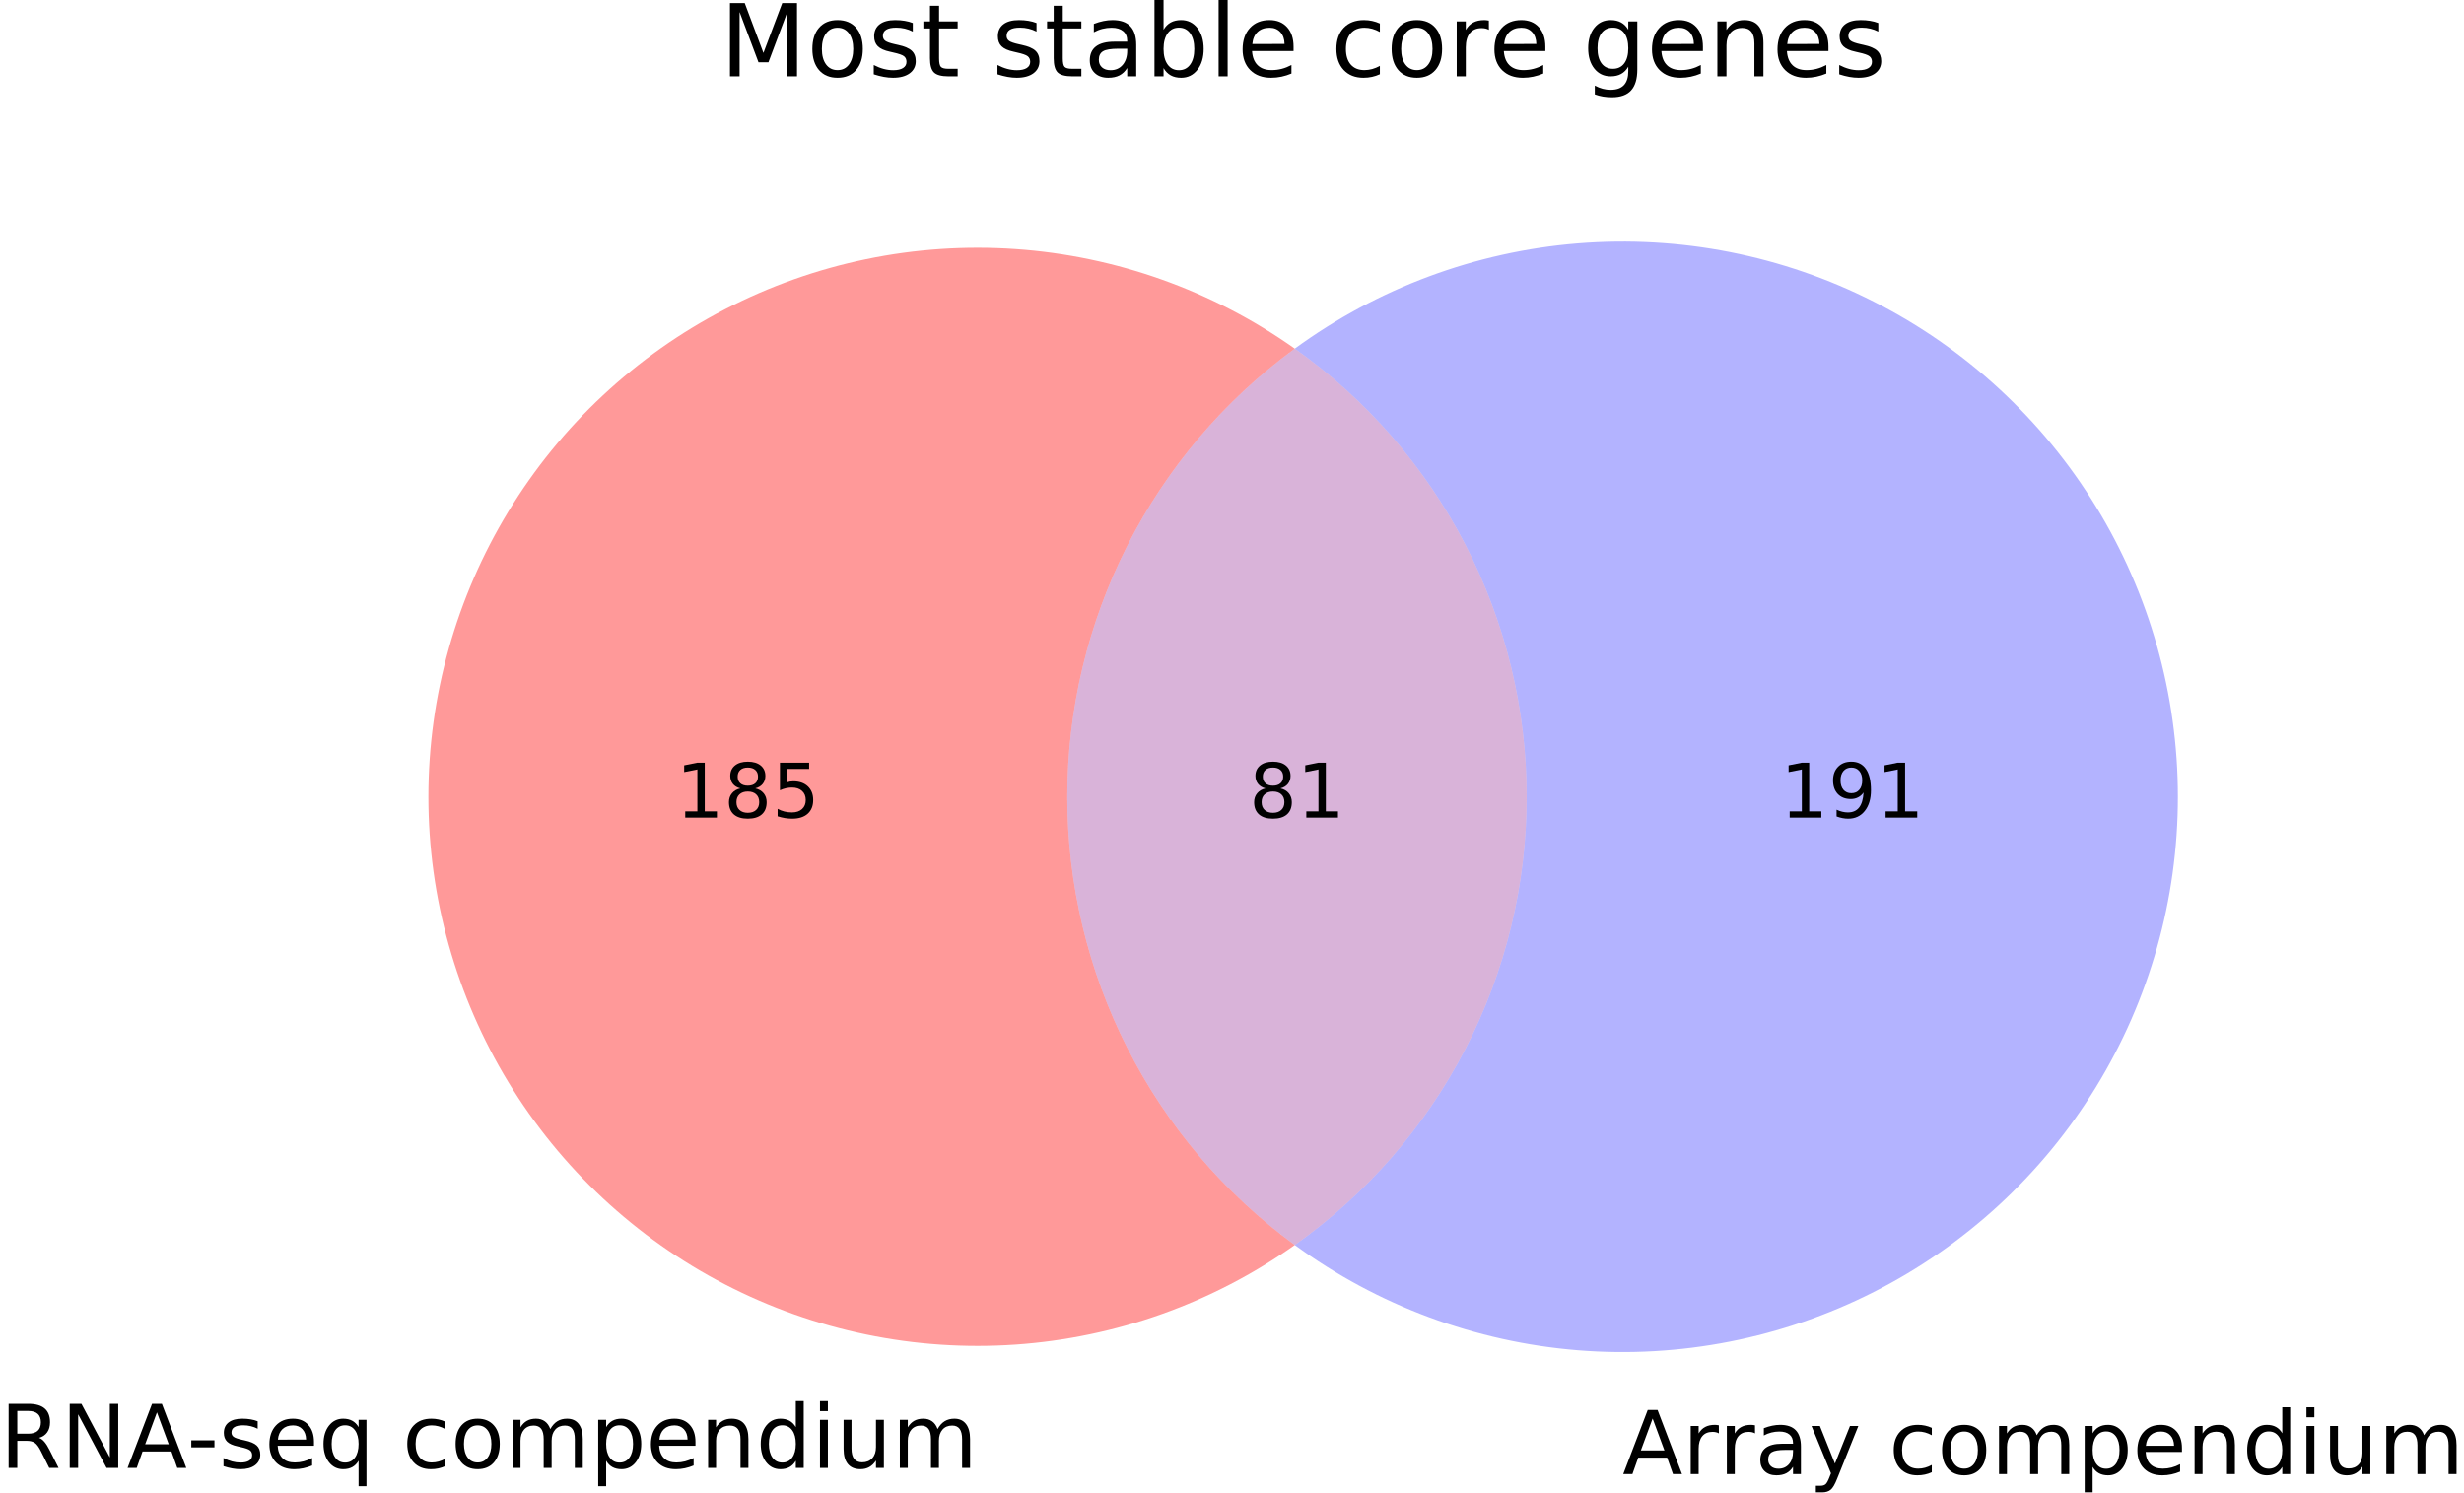
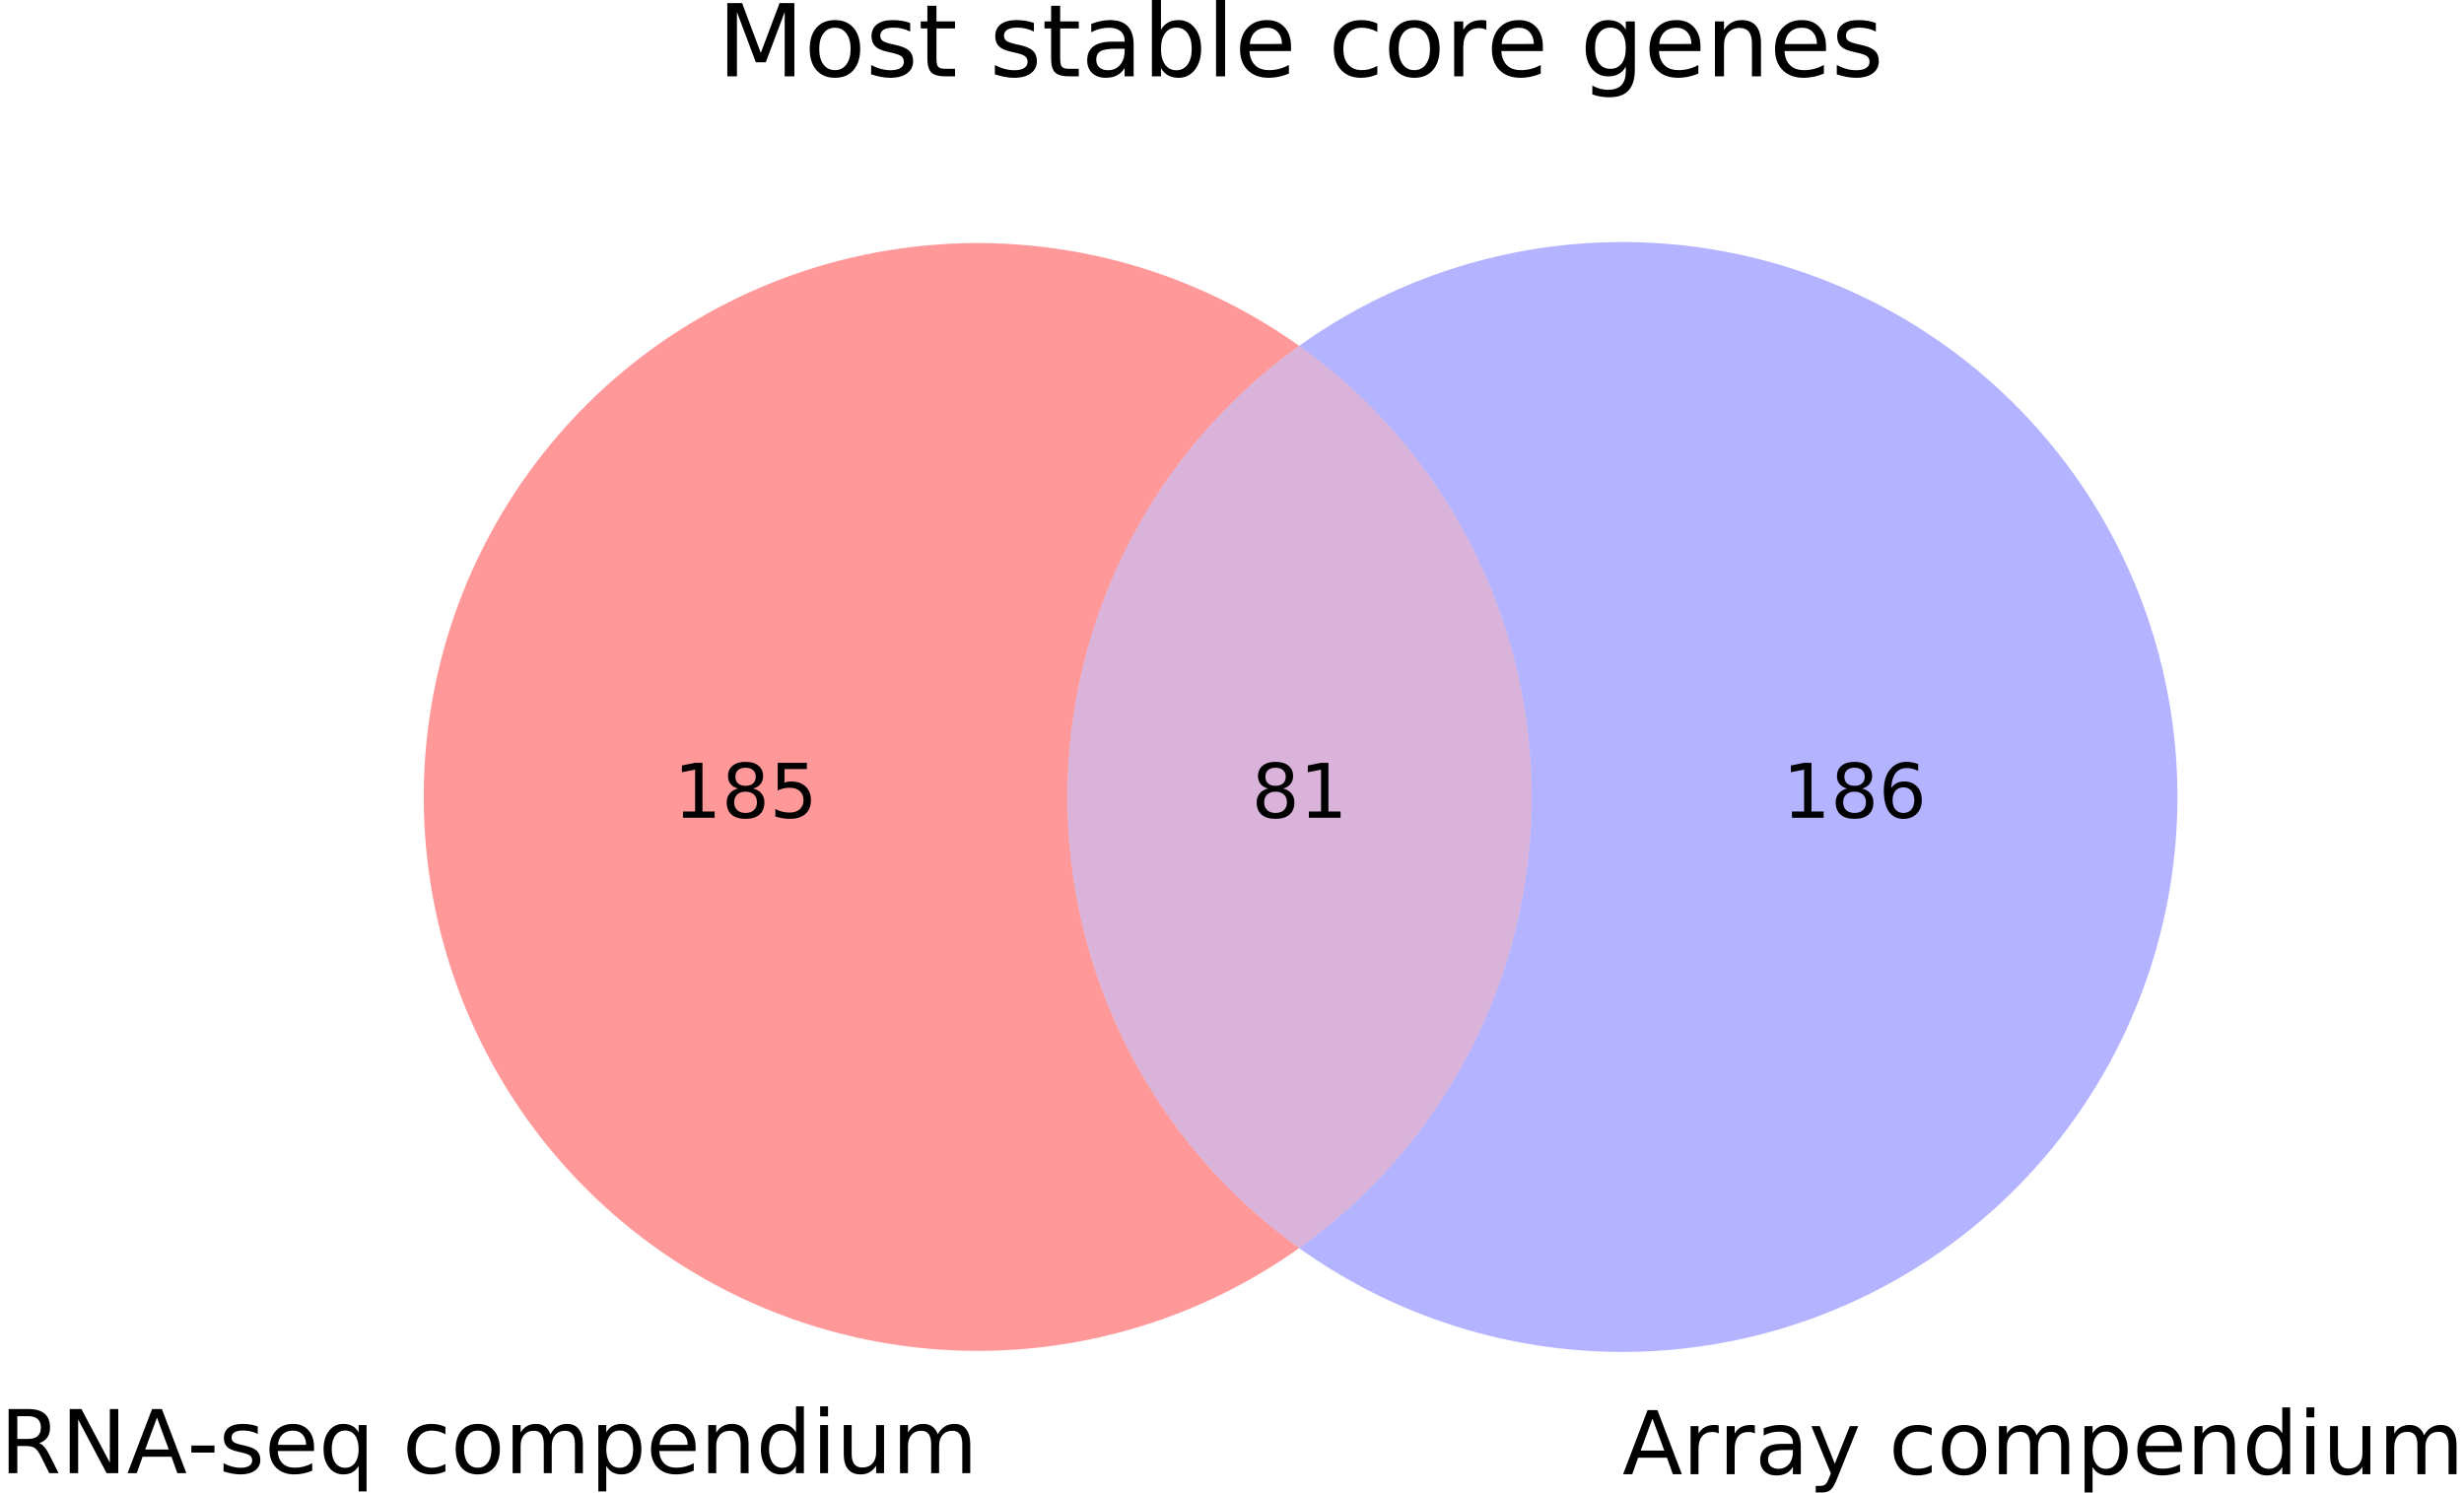
- <svg xmlns="http://www.w3.org/2000/svg" xmlns:xlink="http://www.w3.org/1999/xlink" height="237.627pt" version="1.1" viewBox="0 0 392.29 237.627" width="392.29pt">
+ <svg xmlns="http://www.w3.org/2000/svg" xmlns:xlink="http://www.w3.org/1999/xlink" height="237.599pt" version="1.1" viewBox="0 0 392.214 237.599" width="392.214pt">
  <defs>
    <style type="text/css">
*{stroke-linecap:butt;stroke-linejoin:round;}
  </style>
  </defs>
  <g id="figure_1">
    <g id="patch_1">
-       <path d="M 0 237.627 L 392.29 237.627 L 392.29 0 L 0 0 z " style="fill:none;" />
+       <path d="M 0 237.599 L 392.214 237.599 L 392.214 0 L 0 0 z " style="fill:none;" />
    </g>
    <g id="axes_1">
      <g id="patch_2">
-         <path clip-path="url(#p892d65135e)" d="M 206.14 198.24 C 194.917 190.032 185.786 179.291 179.493 166.892 C 173.199 154.493 169.919 140.782 169.919 126.877 C 169.919 112.973 173.199 99.262 179.493 86.863 C 185.786 74.464 194.917 63.723 206.14 55.515 C 193.056 46.254 177.673 40.768 161.681 39.659 C 145.689 38.55 129.696 41.86 115.458 49.226 C 101.221 56.592 89.28 67.734 80.946 81.428 C 72.613 95.122 68.204 110.847 68.204 126.877 C 68.204 142.908 72.613 158.633 80.946 172.327 C 89.28 186.021 101.221 197.163 115.458 204.529 C 129.696 211.895 145.689 215.205 161.681 214.096 C 177.673 212.987 193.056 207.501 206.14 198.24 " style="fill:#ff0000;opacity:0.4;" />
+         <path clip-path="url(#p79ee686e54)" d="M 206.799 198.695 C 195.386 190.517 186.084 179.736 179.668 167.247 C 173.253 154.758 169.906 140.918 169.906 126.877 C 169.906 112.837 173.253 98.997 179.668 86.508 C 186.084 74.019 195.386 63.238 206.799 55.06 C 193.612 45.665 178.089 40.081 161.939 38.923 C 145.789 37.765 129.627 41.077 115.235 48.495 C 100.842 55.912 88.767 67.153 80.339 80.978 C 71.911 94.803 67.451 110.686 67.451 126.877 C 67.451 143.069 71.911 158.952 80.339 172.777 C 88.767 186.602 100.842 197.843 115.235 205.26 C 129.627 212.678 145.789 215.99 161.939 214.832 C 178.089 213.674 193.612 208.09 206.799 198.695 " style="fill:#ff0000;opacity:0.4;" />
      </g>
      <g id="patch_3">
-         <path clip-path="url(#p892d65135e)" d="M 206.14 55.515 C 217.551 63.592 226.86 74.288 233.283 86.704 C 239.707 99.12 243.06 112.898 243.06 126.877 C 243.06 140.857 239.707 154.635 233.283 167.051 C 226.86 179.467 217.551 190.163 206.14 198.24 C 219.319 207.877 234.913 213.678 251.186 214.997 C 267.459 216.316 283.783 213.102 298.342 205.712 C 312.9 198.323 325.131 187.043 333.672 173.129 C 342.213 159.215 346.736 143.204 346.736 126.877 C 346.736 110.551 342.213 94.54 333.672 80.626 C 325.131 66.712 312.9 55.432 298.342 48.043 C 283.783 40.653 267.459 37.439 251.186 38.758 C 234.913 40.077 219.319 45.878 206.14 55.515 " style="fill:#0000ff;opacity:0.3;" />
+         <path clip-path="url(#p79ee686e54)" d="M 206.799 55.06 C 218.245 63.215 227.577 73.989 234.015 86.481 C 240.453 98.972 243.812 112.824 243.812 126.877 C 243.812 140.931 240.453 154.783 234.015 167.274 C 227.577 179.766 218.245 190.54 206.799 198.695 C 220.002 208.154 235.561 213.791 251.759 214.985 C 267.957 216.178 284.174 212.882 298.621 205.461 C 313.068 198.039 325.192 186.775 333.656 172.913 C 342.119 159.051 346.598 143.119 346.598 126.877 C 346.598 110.636 342.119 94.704 333.656 80.842 C 325.192 66.98 313.068 55.716 298.621 48.294 C 284.174 40.873 267.957 37.577 251.759 38.77 C 235.561 39.964 220.002 45.601 206.799 55.06 " style="fill:#0000ff;opacity:0.3;" />
      </g>
      <g id="patch_4">
-         <path clip-path="url(#p892d65135e)" d="M 206.14 198.24 C 217.551 190.163 226.86 179.467 233.283 167.051 C 239.707 154.635 243.06 140.857 243.06 126.877 C 243.06 112.898 239.707 99.12 233.283 86.704 C 226.86 74.288 217.551 63.592 206.14 55.515 C 194.917 63.723 185.786 74.464 179.493 86.863 C 173.199 99.262 169.919 112.973 169.919 126.877 C 169.919 140.782 173.199 154.493 179.493 166.892 C 185.786 179.291 194.917 190.032 206.14 198.24 " style="fill:#800080;opacity:0.3;" />
+         <path clip-path="url(#p79ee686e54)" d="M 206.799 198.695 C 218.245 190.54 227.577 179.766 234.015 167.274 C 240.453 154.783 243.812 140.931 243.812 126.877 C 243.812 112.824 240.453 98.972 234.015 86.481 C 227.577 73.989 218.245 63.215 206.799 55.06 C 195.386 63.238 186.084 74.019 179.668 86.508 C 173.253 98.997 169.906 112.837 169.906 126.877 C 169.906 140.918 173.253 154.758 179.668 167.247 C 186.084 179.736 195.386 190.517 206.799 198.695 " style="fill:#800080;opacity:0.3;" />
      </g>
      <g id="text_1">
        <defs>
          <path d="M 12.406 8.297 L 28.516 8.297 L 28.516 63.922 L 10.984 60.406 L 10.984 69.391 L 28.422 72.906 L 38.281 72.906 L 38.281 8.297 L 54.391 8.297 L 54.391 0 L 12.406 0 z " id="DejaVuSans-49" />
          <path d="M 31.781 34.625 Q 24.75 34.625 20.719 30.859 Q 16.703 27.094 16.703 20.516 Q 16.703 13.922 20.719 10.156 Q 24.75 6.391 31.781 6.391 Q 38.812 6.391 42.859 10.172 Q 46.922 13.969 46.922 20.516 Q 46.922 27.094 42.891 30.859 Q 38.875 34.625 31.781 34.625 z M 21.922 38.812 Q 15.578 40.375 12.031 44.719 Q 8.5 49.078 8.5 55.328 Q 8.5 64.062 14.719 69.141 Q 20.953 74.219 31.781 74.219 Q 42.672 74.219 48.875 69.141 Q 55.078 64.062 55.078 55.328 Q 55.078 49.078 51.531 44.719 Q 48 40.375 41.703 38.812 Q 48.828 37.156 52.797 32.312 Q 56.781 27.484 56.781 20.516 Q 56.781 9.906 50.312 4.234 Q 43.844 -1.422 31.781 -1.422 Q 19.734 -1.422 13.25 4.234 Q 6.781 9.906 6.781 20.516 Q 6.781 27.484 10.781 32.312 Q 14.797 37.156 21.922 38.812 z M 18.312 54.391 Q 18.312 48.734 21.844 45.562 Q 25.391 42.391 31.781 42.391 Q 38.141 42.391 41.719 45.562 Q 45.312 48.734 45.312 54.391 Q 45.312 60.062 41.719 63.234 Q 38.141 66.406 31.781 66.406 Q 25.391 66.406 21.844 63.234 Q 18.312 60.062 18.312 54.391 z " id="DejaVuSans-56" />
          <path d="M 10.797 72.906 L 49.516 72.906 L 49.516 64.594 L 19.828 64.594 L 19.828 46.734 Q 21.969 47.469 24.109 47.828 Q 26.266 48.188 28.422 48.188 Q 40.625 48.188 47.75 41.5 Q 54.891 34.812 54.891 23.391 Q 54.891 11.625 47.562 5.094 Q 40.234 -1.422 26.906 -1.422 Q 22.312 -1.422 17.547 -0.641 Q 12.797 0.141 7.719 1.703 L 7.719 11.625 Q 12.109 9.234 16.797 8.062 Q 21.484 6.891 26.703 6.891 Q 35.156 6.891 40.078 11.328 Q 45.016 15.766 45.016 23.391 Q 45.016 31 40.078 35.438 Q 35.156 39.891 26.703 39.891 Q 22.75 39.891 18.812 39.016 Q 14.891 38.141 10.797 36.281 z " id="DejaVuSans-53" />
        </defs>
-         <g transform="translate(107.6089 130.1887)scale(0.12 -0.12)">
+         <g transform="translate(107.226 130.1887)scale(0.12 -0.12)">
          <use xlink:href="#DejaVuSans-49" />
          <use x="63.623" xlink:href="#DejaVuSans-56" />
          <use x="127.246" xlink:href="#DejaVuSans-53" />
        </g>
      </g>
      <g id="text_2">
        <defs>
-           <path d="M 10.984 1.516 L 10.984 10.5 Q 14.703 8.734 18.5 7.812 Q 22.312 6.891 25.984 6.891 Q 35.75 6.891 40.891 13.453 Q 46.047 20.016 46.781 33.406 Q 43.953 29.203 39.594 26.953 Q 35.25 24.703 29.984 24.703 Q 19.047 24.703 12.672 31.312 Q 6.297 37.938 6.297 49.422 Q 6.297 60.641 12.938 67.422 Q 19.578 74.219 30.609 74.219 Q 43.266 74.219 49.922 64.516 Q 56.594 54.828 56.594 36.375 Q 56.594 19.141 48.406 8.859 Q 40.234 -1.422 26.422 -1.422 Q 22.703 -1.422 18.891 -0.688 Q 15.094 0.047 10.984 1.516 z M 30.609 32.422 Q 37.25 32.422 41.125 36.953 Q 45.016 41.5 45.016 49.422 Q 45.016 57.281 41.125 61.844 Q 37.25 66.406 30.609 66.406 Q 23.969 66.406 20.094 61.844 Q 16.219 57.281 16.219 49.422 Q 16.219 41.5 20.094 36.953 Q 23.969 32.422 30.609 32.422 z " id="DejaVuSans-57" />
+           <path d="M 33.016 40.375 Q 26.375 40.375 22.484 35.828 Q 18.609 31.297 18.609 23.391 Q 18.609 15.531 22.484 10.953 Q 26.375 6.391 33.016 6.391 Q 39.656 6.391 43.531 10.953 Q 47.406 15.531 47.406 23.391 Q 47.406 31.297 43.531 35.828 Q 39.656 40.375 33.016 40.375 z M 52.594 71.297 L 52.594 62.312 Q 48.875 64.062 45.094 64.984 Q 41.312 65.922 37.594 65.922 Q 27.828 65.922 22.672 59.328 Q 17.531 52.734 16.797 39.406 Q 19.672 43.656 24.016 45.922 Q 28.375 48.188 33.594 48.188 Q 44.578 48.188 50.953 41.516 Q 57.328 34.859 57.328 23.391 Q 57.328 12.156 50.688 5.359 Q 44.047 -1.422 33.016 -1.422 Q 20.359 -1.422 13.672 8.266 Q 6.984 17.969 6.984 36.375 Q 6.984 53.656 15.188 63.938 Q 23.391 74.219 37.203 74.219 Q 40.922 74.219 44.703 73.484 Q 48.484 72.75 52.594 71.297 z " id="DejaVuSans-54" />
        </defs>
-         <g transform="translate(283.4454 130.1887)scale(0.12 -0.12)">
+         <g transform="translate(283.7525 130.1887)scale(0.12 -0.12)">
          <use xlink:href="#DejaVuSans-49" />
-           <use x="63.623" xlink:href="#DejaVuSans-57" />
-           <use x="127.246" xlink:href="#DejaVuSans-49" />
+           <use x="63.623" xlink:href="#DejaVuSans-56" />
+           <use x="127.246" xlink:href="#DejaVuSans-54" />
        </g>
      </g>
      <g id="text_3">
-         <g transform="translate(198.8544 130.1887)scale(0.12 -0.12)">
+         <g transform="translate(199.2239 130.1887)scale(0.12 -0.12)">
          <use xlink:href="#DejaVuSans-56" />
          <use x="63.623" xlink:href="#DejaVuSans-49" />
        </g>
      </g>
      <g id="text_4">
        <defs>
          <path d="M 44.391 34.188 Q 47.562 33.109 50.562 29.594 Q 53.562 26.078 56.594 19.922 L 66.609 0 L 56 0 L 46.688 18.703 Q 43.062 26.031 39.672 28.422 Q 36.281 30.812 30.422 30.812 L 19.672 30.812 L 19.672 0 L 9.812 0 L 9.812 72.906 L 32.078 72.906 Q 44.578 72.906 50.734 67.672 Q 56.891 62.453 56.891 51.906 Q 56.891 45.016 53.688 40.469 Q 50.484 35.938 44.391 34.188 z M 19.672 64.797 L 19.672 38.922 L 32.078 38.922 Q 39.203 38.922 42.844 42.219 Q 46.484 45.516 46.484 51.906 Q 46.484 58.297 42.844 61.547 Q 39.203 64.797 32.078 64.797 z " id="DejaVuSans-82" />
          <path d="M 9.812 72.906 L 23.094 72.906 L 55.422 11.922 L 55.422 72.906 L 64.984 72.906 L 64.984 0 L 51.703 0 L 19.391 60.984 L 19.391 0 L 9.812 0 z " id="DejaVuSans-78" />
          <path d="M 34.188 63.188 L 20.797 26.906 L 47.609 26.906 z M 28.609 72.906 L 39.797 72.906 L 67.578 0 L 57.328 0 L 50.688 18.703 L 17.828 18.703 L 11.188 0 L 0.781 0 z " id="DejaVuSans-65" />
          <path d="M 4.891 31.391 L 31.203 31.391 L 31.203 23.391 L 4.891 23.391 z " id="DejaVuSans-45" />
          <path d="M 44.281 53.078 L 44.281 44.578 Q 40.484 46.531 36.375 47.5 Q 32.281 48.484 27.875 48.484 Q 21.188 48.484 17.844 46.438 Q 14.5 44.391 14.5 40.281 Q 14.5 37.156 16.891 35.375 Q 19.281 33.594 26.516 31.984 L 29.594 31.297 Q 39.156 29.25 43.188 25.516 Q 47.219 21.781 47.219 15.094 Q 47.219 7.469 41.188 3.016 Q 35.156 -1.422 24.609 -1.422 Q 20.219 -1.422 15.453 -0.562 Q 10.688 0.297 5.422 2 L 5.422 11.281 Q 10.406 8.688 15.234 7.391 Q 20.062 6.109 24.812 6.109 Q 31.156 6.109 34.562 8.281 Q 37.984 10.453 37.984 14.406 Q 37.984 18.062 35.516 20.016 Q 33.062 21.969 24.703 23.781 L 21.578 24.516 Q 13.234 26.266 9.516 29.906 Q 5.812 33.547 5.812 39.891 Q 5.812 47.609 11.281 51.797 Q 16.75 56 26.812 56 Q 31.781 56 36.172 55.266 Q 40.578 54.547 44.281 53.078 z " id="DejaVuSans-115" />
          <path d="M 56.203 29.594 L 56.203 25.203 L 14.891 25.203 Q 15.484 15.922 20.484 11.062 Q 25.484 6.203 34.422 6.203 Q 39.594 6.203 44.453 7.469 Q 49.312 8.734 54.109 11.281 L 54.109 2.781 Q 49.266 0.734 44.188 -0.344 Q 39.109 -1.422 33.891 -1.422 Q 20.797 -1.422 13.156 6.188 Q 5.516 13.812 5.516 26.812 Q 5.516 40.234 12.766 48.109 Q 20.016 56 32.328 56 Q 43.359 56 49.781 48.891 Q 56.203 41.797 56.203 29.594 z M 47.219 32.234 Q 47.125 39.594 43.094 43.984 Q 39.062 48.391 32.422 48.391 Q 24.906 48.391 20.391 44.141 Q 15.875 39.891 15.188 32.172 z " id="DejaVuSans-101" />
          <path d="M 14.797 27.297 Q 14.797 17.391 18.875 11.75 Q 22.953 6.109 30.078 6.109 Q 37.203 6.109 41.297 11.75 Q 45.406 17.391 45.406 27.297 Q 45.406 37.203 41.297 42.844 Q 37.203 48.484 30.078 48.484 Q 22.953 48.484 18.875 42.844 Q 14.797 37.203 14.797 27.297 z M 45.406 8.203 Q 42.578 3.328 38.25 0.953 Q 33.938 -1.422 27.875 -1.422 Q 17.969 -1.422 11.734 6.484 Q 5.516 14.406 5.516 27.297 Q 5.516 40.188 11.734 48.094 Q 17.969 56 27.875 56 Q 33.938 56 38.25 53.625 Q 42.578 51.266 45.406 46.391 L 45.406 54.688 L 54.391 54.688 L 54.391 -20.797 L 45.406 -20.797 z " id="DejaVuSans-113" />
          <path id="DejaVuSans-32" />
          <path d="M 48.781 52.594 L 48.781 44.188 Q 44.969 46.297 41.141 47.344 Q 37.312 48.391 33.406 48.391 Q 24.656 48.391 19.812 42.844 Q 14.984 37.312 14.984 27.297 Q 14.984 17.281 19.812 11.734 Q 24.656 6.203 33.406 6.203 Q 37.312 6.203 41.141 7.25 Q 44.969 8.297 48.781 10.406 L 48.781 2.094 Q 45.016 0.344 40.984 -0.531 Q 36.969 -1.422 32.422 -1.422 Q 20.062 -1.422 12.781 6.344 Q 5.516 14.109 5.516 27.297 Q 5.516 40.672 12.859 48.328 Q 20.219 56 33.016 56 Q 37.156 56 41.109 55.141 Q 45.062 54.297 48.781 52.594 z " id="DejaVuSans-99" />
          <path d="M 30.609 48.391 Q 23.391 48.391 19.188 42.75 Q 14.984 37.109 14.984 27.297 Q 14.984 17.484 19.156 11.844 Q 23.344 6.203 30.609 6.203 Q 37.797 6.203 41.984 11.859 Q 46.188 17.531 46.188 27.297 Q 46.188 37.016 41.984 42.703 Q 37.797 48.391 30.609 48.391 z M 30.609 56 Q 42.328 56 49.016 48.375 Q 55.719 40.766 55.719 27.297 Q 55.719 13.875 49.016 6.219 Q 42.328 -1.422 30.609 -1.422 Q 18.844 -1.422 12.172 6.219 Q 5.516 13.875 5.516 27.297 Q 5.516 40.766 12.172 48.375 Q 18.844 56 30.609 56 z " id="DejaVuSans-111" />
          <path d="M 52 44.188 Q 55.375 50.25 60.062 53.125 Q 64.75 56 71.094 56 Q 79.641 56 84.281 50.016 Q 88.922 44.047 88.922 33.016 L 88.922 0 L 79.891 0 L 79.891 32.719 Q 79.891 40.578 77.094 44.375 Q 74.312 48.188 68.609 48.188 Q 61.625 48.188 57.562 43.547 Q 53.516 38.922 53.516 30.906 L 53.516 0 L 44.484 0 L 44.484 32.719 Q 44.484 40.625 41.703 44.406 Q 38.922 48.188 33.109 48.188 Q 26.219 48.188 22.156 43.531 Q 18.109 38.875 18.109 30.906 L 18.109 0 L 9.078 0 L 9.078 54.688 L 18.109 54.688 L 18.109 46.188 Q 21.188 51.219 25.484 53.609 Q 29.781 56 35.688 56 Q 41.656 56 45.828 52.969 Q 50 49.953 52 44.188 z " id="DejaVuSans-109" />
          <path d="M 18.109 8.203 L 18.109 -20.797 L 9.078 -20.797 L 9.078 54.688 L 18.109 54.688 L 18.109 46.391 Q 20.953 51.266 25.266 53.625 Q 29.594 56 35.594 56 Q 45.562 56 51.781 48.094 Q 58.016 40.188 58.016 27.297 Q 58.016 14.406 51.781 6.484 Q 45.562 -1.422 35.594 -1.422 Q 29.594 -1.422 25.266 0.953 Q 20.953 3.328 18.109 8.203 z M 48.688 27.297 Q 48.688 37.203 44.609 42.844 Q 40.531 48.484 33.406 48.484 Q 26.266 48.484 22.188 42.844 Q 18.109 37.203 18.109 27.297 Q 18.109 17.391 22.188 11.75 Q 26.266 6.109 33.406 6.109 Q 40.531 6.109 44.609 11.75 Q 48.688 17.391 48.688 27.297 z " id="DejaVuSans-112" />
          <path d="M 54.891 33.016 L 54.891 0 L 45.906 0 L 45.906 32.719 Q 45.906 40.484 42.875 44.328 Q 39.844 48.188 33.797 48.188 Q 26.516 48.188 22.312 43.547 Q 18.109 38.922 18.109 30.906 L 18.109 0 L 9.078 0 L 9.078 54.688 L 18.109 54.688 L 18.109 46.188 Q 21.344 51.125 25.703 53.562 Q 30.078 56 35.797 56 Q 45.219 56 50.047 50.172 Q 54.891 44.344 54.891 33.016 z " id="DejaVuSans-110" />
          <path d="M 45.406 46.391 L 45.406 75.984 L 54.391 75.984 L 54.391 0 L 45.406 0 L 45.406 8.203 Q 42.578 3.328 38.25 0.953 Q 33.938 -1.422 27.875 -1.422 Q 17.969 -1.422 11.734 6.484 Q 5.516 14.406 5.516 27.297 Q 5.516 40.188 11.734 48.094 Q 17.969 56 27.875 56 Q 33.938 56 38.25 53.625 Q 42.578 51.266 45.406 46.391 z M 14.797 27.297 Q 14.797 17.391 18.875 11.75 Q 22.953 6.109 30.078 6.109 Q 37.203 6.109 41.297 11.75 Q 45.406 17.391 45.406 27.297 Q 45.406 37.203 41.297 42.844 Q 37.203 48.484 30.078 48.484 Q 22.953 48.484 18.875 42.844 Q 14.797 37.203 14.797 27.297 z " id="DejaVuSans-100" />
          <path d="M 9.422 54.688 L 18.406 54.688 L 18.406 0 L 9.422 0 z M 9.422 75.984 L 18.406 75.984 L 18.406 64.594 L 9.422 64.594 z " id="DejaVuSans-105" />
          <path d="M 8.5 21.578 L 8.5 54.688 L 17.484 54.688 L 17.484 21.922 Q 17.484 14.156 20.5 10.266 Q 23.531 6.391 29.594 6.391 Q 36.859 6.391 41.078 11.031 Q 45.312 15.672 45.312 23.688 L 45.312 54.688 L 54.297 54.688 L 54.297 0 L 45.312 0 L 45.312 8.406 Q 42.047 3.422 37.719 1 Q 33.406 -1.422 27.688 -1.422 Q 18.266 -1.422 13.375 4.438 Q 8.5 10.297 8.5 21.578 z M 31.109 56 z " id="DejaVuSans-117" />
        </defs>
-         <g transform="translate(0 233.7351)scale(0.14 -0.14)">
+         <g transform="translate(0 234.5221)scale(0.14 -0.14)">
          <use xlink:href="#DejaVuSans-82" />
          <use x="69.482" xlink:href="#DejaVuSans-78" />
          <use x="144.287" xlink:href="#DejaVuSans-65" />
          <use x="212.664" xlink:href="#DejaVuSans-45" />
          <use x="248.748" xlink:href="#DejaVuSans-115" />
          <use x="300.848" xlink:href="#DejaVuSans-101" />
          <use x="362.371" xlink:href="#DejaVuSans-113" />
          <use x="425.848" xlink:href="#DejaVuSans-32" />
          <use x="457.635" xlink:href="#DejaVuSans-99" />
          <use x="512.615" xlink:href="#DejaVuSans-111" />
          <use x="573.797" xlink:href="#DejaVuSans-109" />
          <use x="671.209" xlink:href="#DejaVuSans-112" />
          <use x="734.686" xlink:href="#DejaVuSans-101" />
          <use x="796.209" xlink:href="#DejaVuSans-110" />
          <use x="859.588" xlink:href="#DejaVuSans-100" />
          <use x="923.064" xlink:href="#DejaVuSans-105" />
          <use x="950.848" xlink:href="#DejaVuSans-117" />
          <use x="1014.227" xlink:href="#DejaVuSans-109" />
        </g>
      </g>
      <g id="text_5">
        <defs>
          <path d="M 41.109 46.297 Q 39.594 47.172 37.812 47.578 Q 36.031 48 33.891 48 Q 26.266 48 22.188 43.047 Q 18.109 38.094 18.109 28.812 L 18.109 0 L 9.078 0 L 9.078 54.688 L 18.109 54.688 L 18.109 46.188 Q 20.953 51.172 25.484 53.578 Q 30.031 56 36.531 56 Q 37.453 56 38.578 55.875 Q 39.703 55.766 41.062 55.516 z " id="DejaVuSans-114" />
          <path d="M 34.281 27.484 Q 23.391 27.484 19.188 25 Q 14.984 22.516 14.984 16.5 Q 14.984 11.719 18.141 8.906 Q 21.297 6.109 26.703 6.109 Q 34.188 6.109 38.703 11.406 Q 43.219 16.703 43.219 25.484 L 43.219 27.484 z M 52.203 31.203 L 52.203 0 L 43.219 0 L 43.219 8.297 Q 40.141 3.328 35.547 0.953 Q 30.953 -1.422 24.312 -1.422 Q 15.922 -1.422 10.953 3.297 Q 6 8.016 6 15.922 Q 6 25.141 12.172 29.828 Q 18.359 34.516 30.609 34.516 L 43.219 34.516 L 43.219 35.406 Q 43.219 41.609 39.141 45 Q 35.062 48.391 27.688 48.391 Q 23 48.391 18.547 47.266 Q 14.109 46.141 10.016 43.891 L 10.016 52.203 Q 14.938 54.109 19.578 55.047 Q 24.219 56 28.609 56 Q 40.484 56 46.344 49.844 Q 52.203 43.703 52.203 31.203 z " id="DejaVuSans-97" />
          <path d="M 32.172 -5.078 Q 28.375 -14.844 24.75 -17.812 Q 21.141 -20.797 15.094 -20.797 L 7.906 -20.797 L 7.906 -13.281 L 13.188 -13.281 Q 16.891 -13.281 18.938 -11.516 Q 21 -9.766 23.484 -3.219 L 25.094 0.875 L 2.984 54.688 L 12.5 54.688 L 29.594 11.922 L 46.688 54.688 L 56.203 54.688 z " id="DejaVuSans-121" />
        </defs>
-         <g transform="translate(258.3274 234.7156)scale(0.14 -0.14)">
+         <g transform="translate(258.2516 234.6877)scale(0.14 -0.14)">
          <use xlink:href="#DejaVuSans-65" />
          <use x="68.408" xlink:href="#DejaVuSans-114" />
          <use x="109.506" xlink:href="#DejaVuSans-114" />
          <use x="150.619" xlink:href="#DejaVuSans-97" />
          <use x="211.898" xlink:href="#DejaVuSans-121" />
          <use x="271.078" xlink:href="#DejaVuSans-32" />
          <use x="302.865" xlink:href="#DejaVuSans-99" />
          <use x="357.846" xlink:href="#DejaVuSans-111" />
          <use x="419.027" xlink:href="#DejaVuSans-109" />
          <use x="516.439" xlink:href="#DejaVuSans-112" />
          <use x="579.916" xlink:href="#DejaVuSans-101" />
          <use x="641.439" xlink:href="#DejaVuSans-110" />
          <use x="704.818" xlink:href="#DejaVuSans-100" />
          <use x="768.295" xlink:href="#DejaVuSans-105" />
          <use x="796.078" xlink:href="#DejaVuSans-117" />
          <use x="859.457" xlink:href="#DejaVuSans-109" />
        </g>
      </g>
      <g id="text_6">
        <defs>
          <path d="M 9.812 72.906 L 24.516 72.906 L 43.109 23.297 L 61.812 72.906 L 76.516 72.906 L 76.516 0 L 66.891 0 L 66.891 64.016 L 48.094 14.016 L 38.188 14.016 L 19.391 64.016 L 19.391 0 L 9.812 0 z " id="DejaVuSans-77" />
          <path d="M 18.312 70.219 L 18.312 54.688 L 36.812 54.688 L 36.812 47.703 L 18.312 47.703 L 18.312 18.016 Q 18.312 11.328 20.141 9.422 Q 21.969 7.516 27.594 7.516 L 36.812 7.516 L 36.812 0 L 27.594 0 Q 17.188 0 13.234 3.875 Q 9.281 7.766 9.281 18.016 L 9.281 47.703 L 2.688 47.703 L 2.688 54.688 L 9.281 54.688 L 9.281 70.219 z " id="DejaVuSans-116" />
          <path d="M 48.688 27.297 Q 48.688 37.203 44.609 42.844 Q 40.531 48.484 33.406 48.484 Q 26.266 48.484 22.188 42.844 Q 18.109 37.203 18.109 27.297 Q 18.109 17.391 22.188 11.75 Q 26.266 6.109 33.406 6.109 Q 40.531 6.109 44.609 11.75 Q 48.688 17.391 48.688 27.297 z M 18.109 46.391 Q 20.953 51.266 25.266 53.625 Q 29.594 56 35.594 56 Q 45.562 56 51.781 48.094 Q 58.016 40.188 58.016 27.297 Q 58.016 14.406 51.781 6.484 Q 45.562 -1.422 35.594 -1.422 Q 29.594 -1.422 25.266 0.953 Q 20.953 3.328 18.109 8.203 L 18.109 0 L 9.078 0 L 9.078 75.984 L 18.109 75.984 z " id="DejaVuSans-98" />
          <path d="M 9.422 75.984 L 18.406 75.984 L 18.406 0 L 9.422 0 z " id="DejaVuSans-108" />
          <path d="M 45.406 27.984 Q 45.406 37.75 41.375 43.109 Q 37.359 48.484 30.078 48.484 Q 22.859 48.484 18.828 43.109 Q 14.797 37.75 14.797 27.984 Q 14.797 18.266 18.828 12.891 Q 22.859 7.516 30.078 7.516 Q 37.359 7.516 41.375 12.891 Q 45.406 18.266 45.406 27.984 z M 54.391 6.781 Q 54.391 -7.172 48.188 -13.984 Q 42 -20.797 29.203 -20.797 Q 24.469 -20.797 20.266 -20.094 Q 16.062 -19.391 12.109 -17.922 L 12.109 -9.188 Q 16.062 -11.328 19.922 -12.344 Q 23.781 -13.375 27.781 -13.375 Q 36.625 -13.375 41.016 -8.766 Q 45.406 -4.156 45.406 5.172 L 45.406 9.625 Q 42.625 4.781 38.281 2.391 Q 33.938 0 27.875 0 Q 17.828 0 11.672 7.656 Q 5.516 15.328 5.516 27.984 Q 5.516 40.672 11.672 48.328 Q 17.828 56 27.875 56 Q 33.938 56 38.281 53.609 Q 42.625 51.219 45.406 46.391 L 45.406 54.688 L 54.391 54.688 z " id="DejaVuSans-103" />
        </defs>
-         <g transform="translate(114.6474 12.1575)scale(0.16 -0.16)">
+         <g transform="translate(114.202 12.1575)scale(0.16 -0.16)">
          <use xlink:href="#DejaVuSans-77" />
          <use x="86.279" xlink:href="#DejaVuSans-111" />
          <use x="147.461" xlink:href="#DejaVuSans-115" />
          <use x="199.561" xlink:href="#DejaVuSans-116" />
          <use x="238.77" xlink:href="#DejaVuSans-32" />
          <use x="270.557" xlink:href="#DejaVuSans-115" />
          <use x="322.656" xlink:href="#DejaVuSans-116" />
          <use x="361.865" xlink:href="#DejaVuSans-97" />
          <use x="423.145" xlink:href="#DejaVuSans-98" />
          <use x="486.621" xlink:href="#DejaVuSans-108" />
          <use x="514.404" xlink:href="#DejaVuSans-101" />
          <use x="575.928" xlink:href="#DejaVuSans-32" />
          <use x="607.715" xlink:href="#DejaVuSans-99" />
          <use x="662.695" xlink:href="#DejaVuSans-111" />
          <use x="723.877" xlink:href="#DejaVuSans-114" />
          <use x="764.959" xlink:href="#DejaVuSans-101" />
          <use x="826.482" xlink:href="#DejaVuSans-32" />
          <use x="858.27" xlink:href="#DejaVuSans-103" />
          <use x="921.746" xlink:href="#DejaVuSans-101" />
          <use x="983.27" xlink:href="#DejaVuSans-110" />
          <use x="1046.648" xlink:href="#DejaVuSans-101" />
          <use x="1108.172" xlink:href="#DejaVuSans-115" />
        </g>
      </g>
    </g>
  </g>
  <defs>
-     <clipPath id="p892d65135e">
-       <rect height="217.44" width="319.155" x="47.892" y="18.157" />
+     <clipPath id="p79ee686e54">
+       <rect height="217.44" width="319.894" x="47.077" y="18.157" />
    </clipPath>
  </defs>
</svg>
